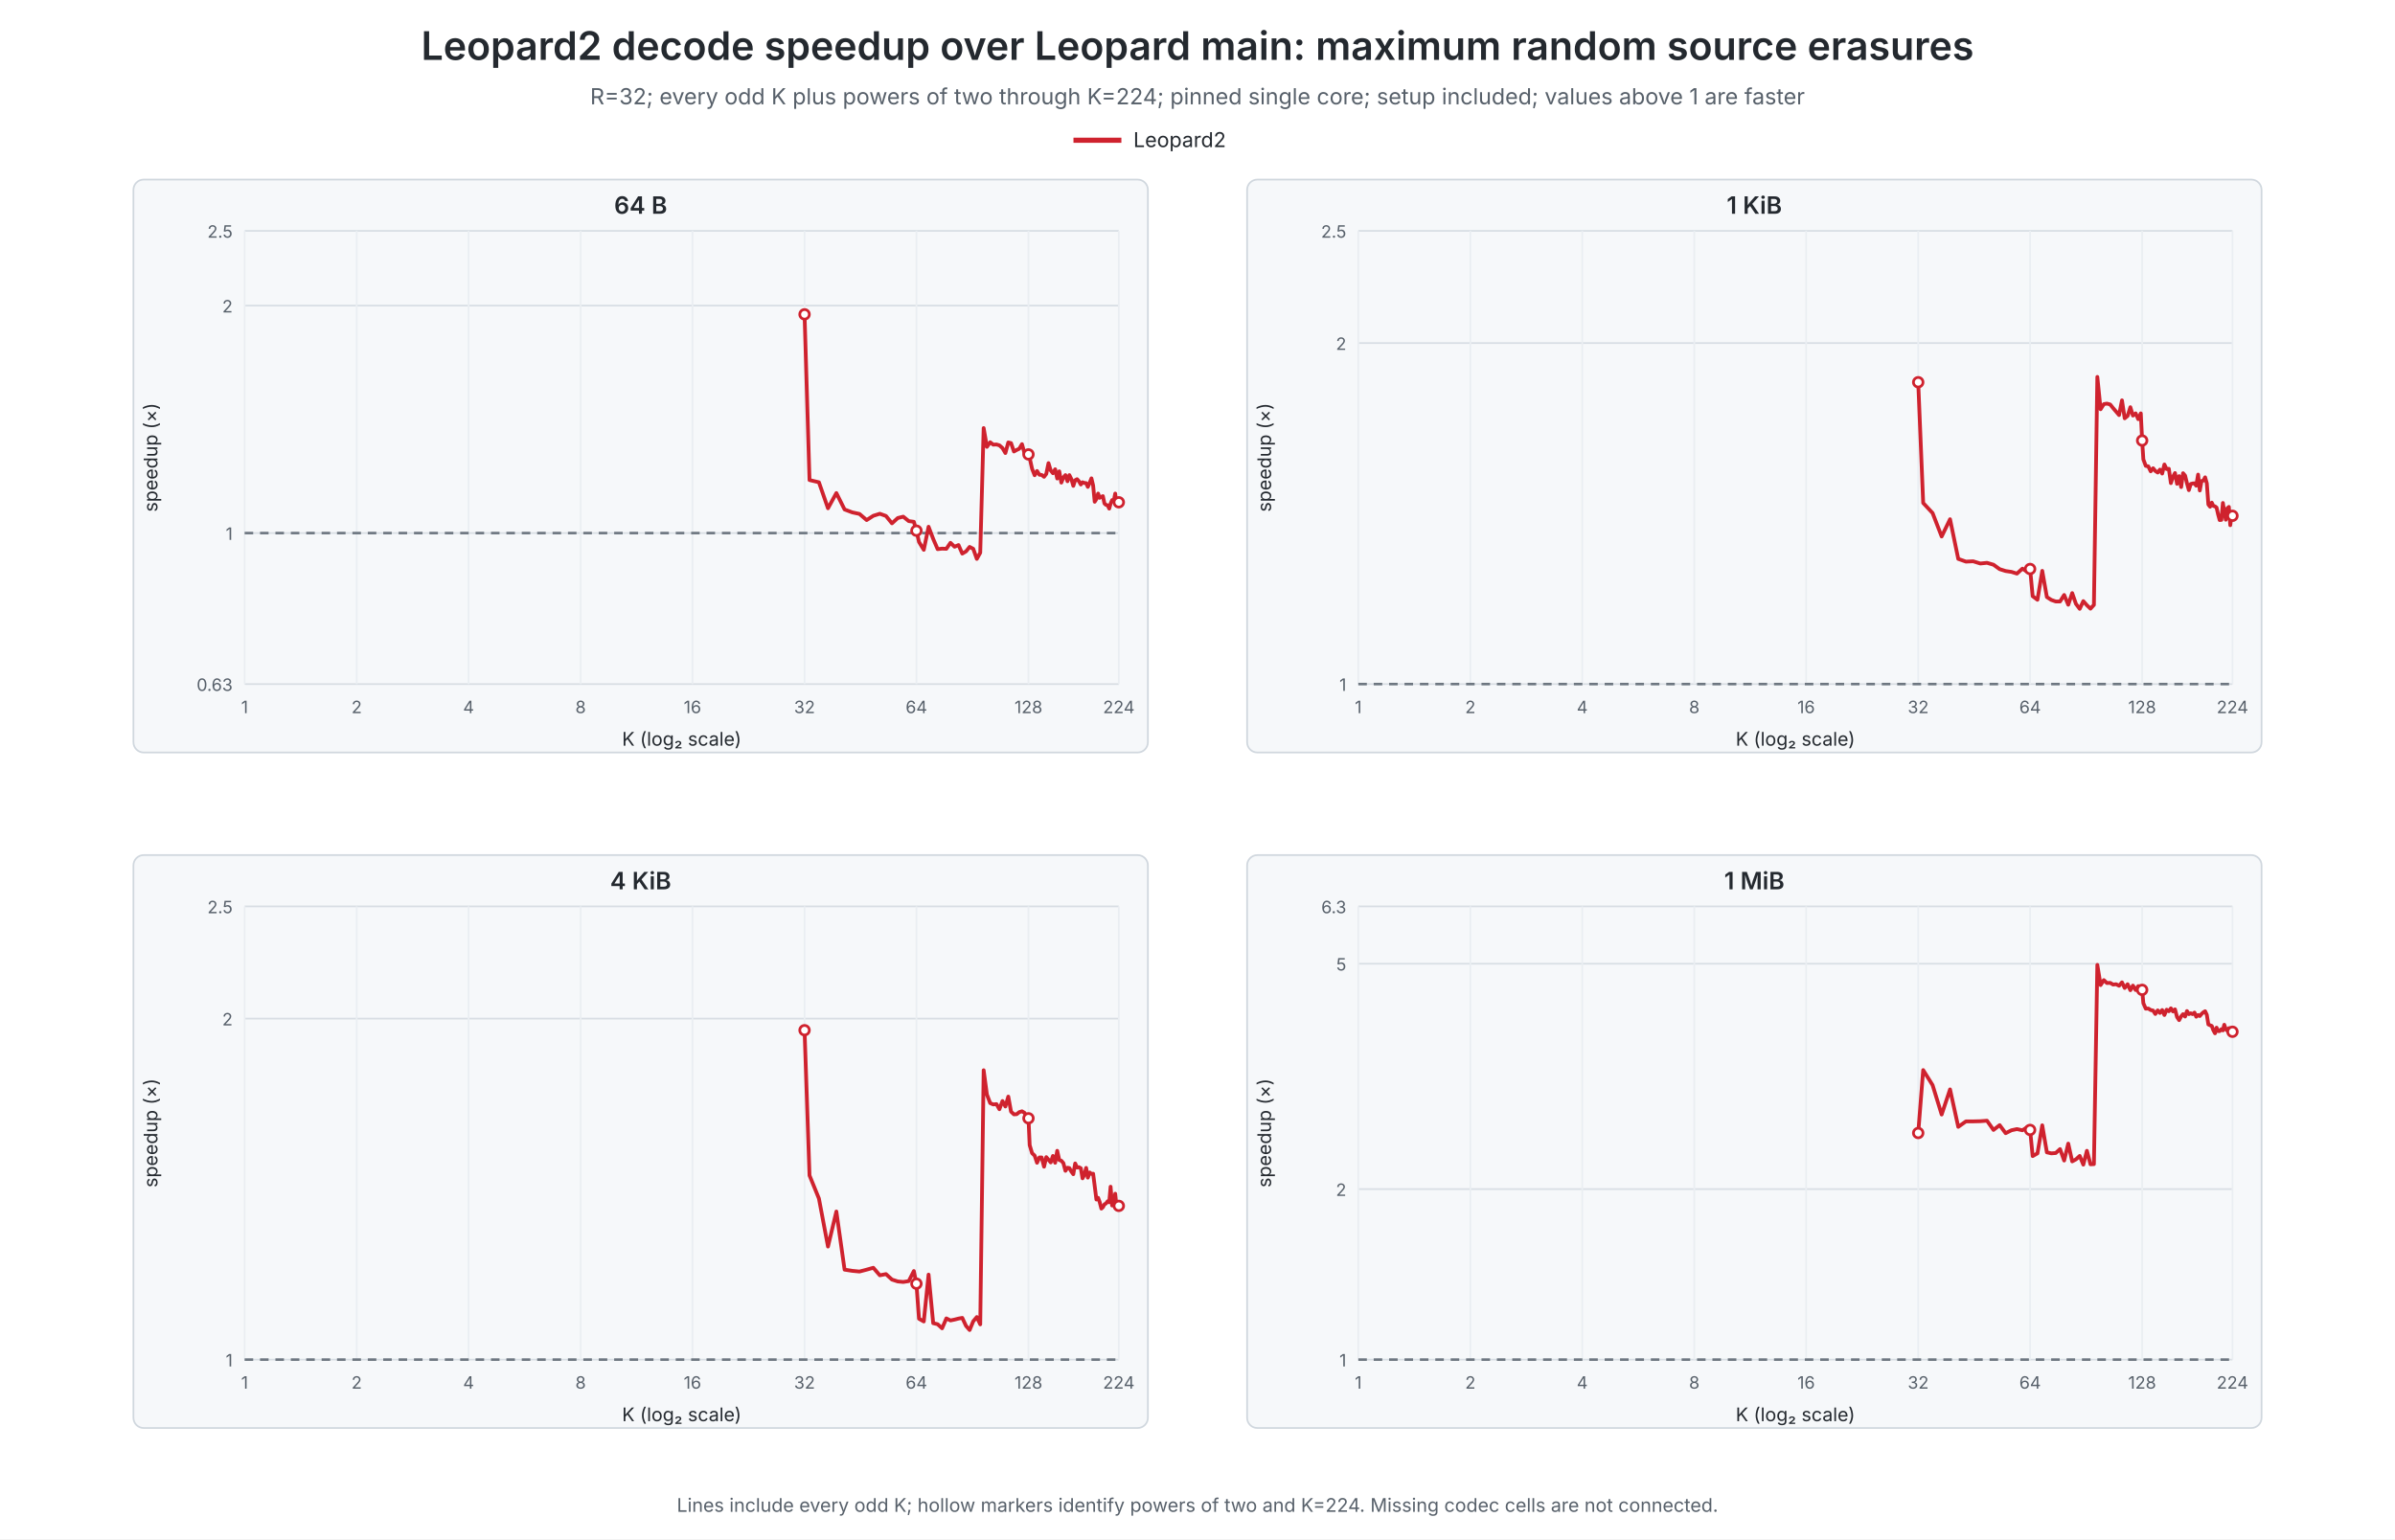
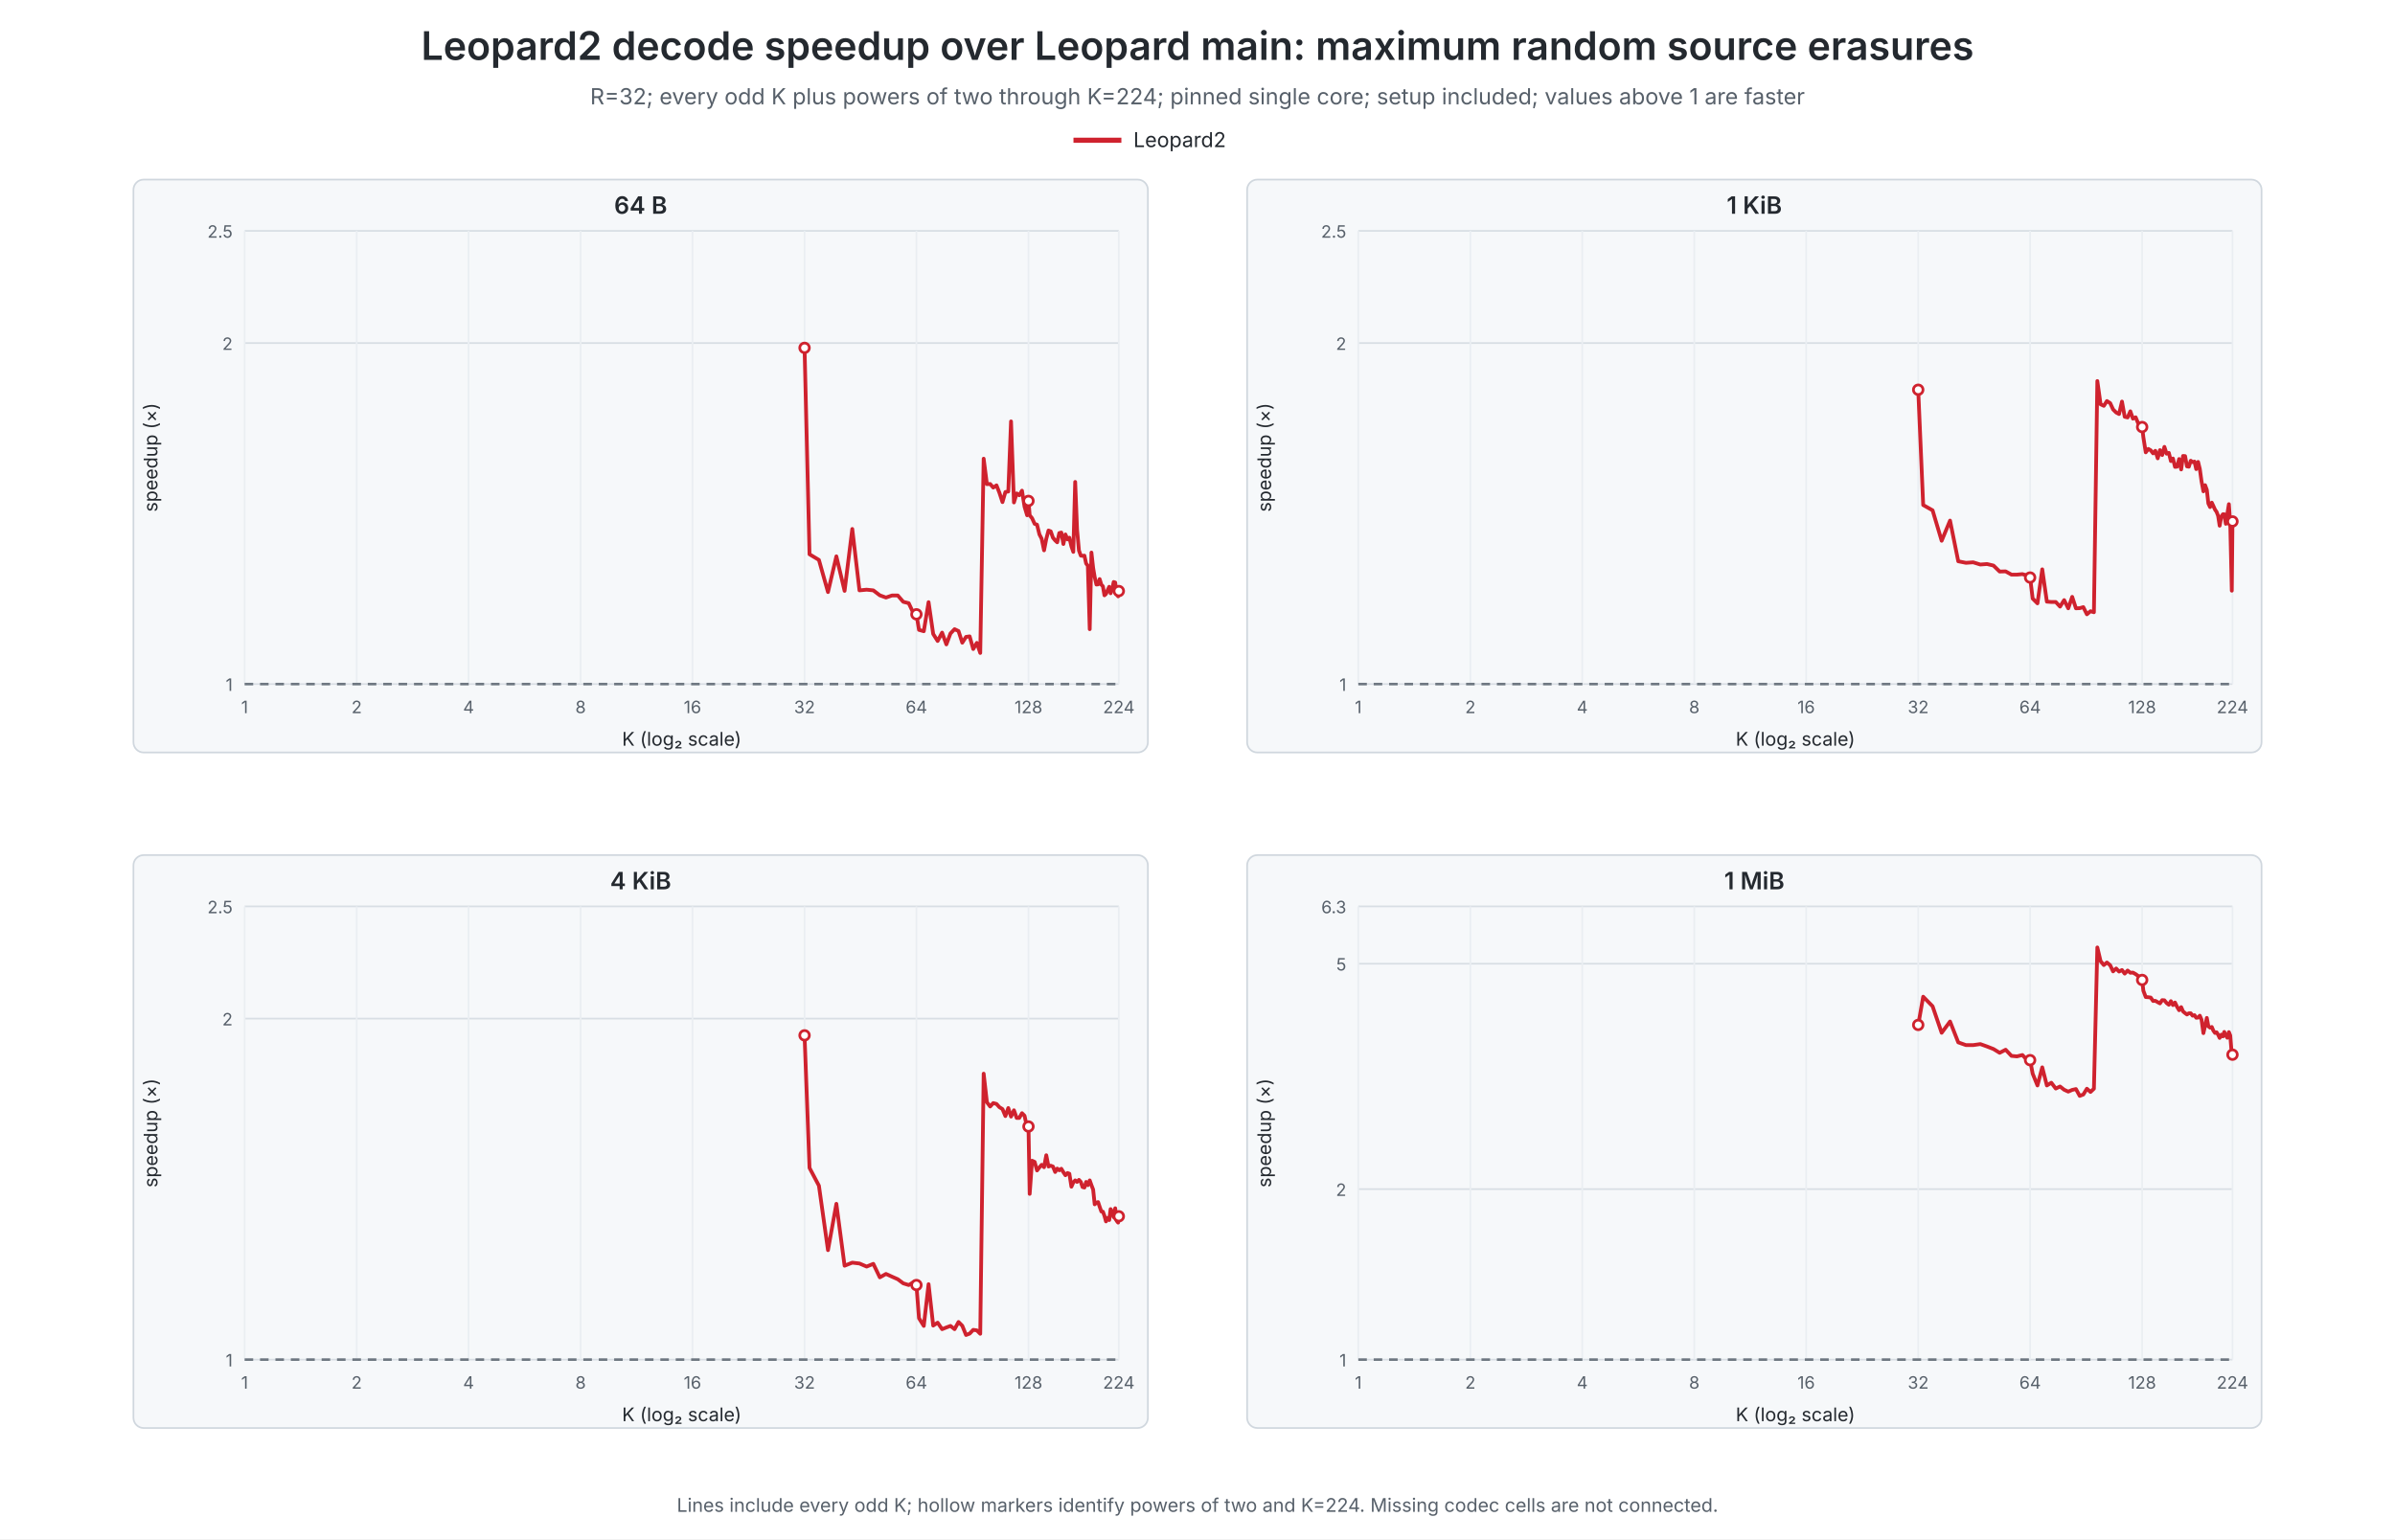
<svg xmlns="http://www.w3.org/2000/svg" width="1400" height="900" viewBox="0 0 1400 900">
  <rect width="100%" height="100%" fill="#ffffff" />
  <style>text { font-family: -apple-system,BlinkMacSystemFont,"Segoe UI",sans-serif; }</style>
  <text x="700.0" y="35.0" font-size="23" text-anchor="middle" font-weight="600" fill="#24292f">Leopard2 decode speedup over Leopard main: maximum random source erasures</text>
  <text x="700.0" y="61.0" font-size="13" text-anchor="middle" font-weight="normal" fill="#57606a">R=32; every odd K plus powers of two through K=224; pinned single core; setup included; values above 1 are faster</text>
  <line x1="627.5" y1="82" x2="655.5" y2="82" stroke="#cf222e" stroke-width="3" />
  <text x="662.5" y="86.0" font-size="12" text-anchor="start" font-weight="normal" fill="#24292f">Leopard2</text>
  <rect x="78.0" y="105.0" width="593.0" height="335.0" rx="6" fill="#f6f8fa" stroke="#d0d7de" />
  <text x="374.5" y="125.0" font-size="14" text-anchor="middle" font-weight="600" fill="#24292f">64 B</text>
  <line x1="143.0" y1="400.0" x2="654.0" y2="400.0" stroke="#d8dee4" stroke-width="1" />
-   <text x="136.0" y="404.0" font-size="10" text-anchor="end" font-weight="normal" fill="#57606a">0.63</text>
-   <line x1="143.0" y1="311.7" x2="654.0" y2="311.7" stroke="#d8dee4" stroke-width="1" />
-   <text x="136.0" y="315.7" font-size="10" text-anchor="end" font-weight="normal" fill="#57606a">1</text>
-   <line x1="143.0" y1="178.7" x2="654.0" y2="178.7" stroke="#d8dee4" stroke-width="1" />
-   <text x="136.0" y="182.7" font-size="10" text-anchor="end" font-weight="normal" fill="#57606a">2</text>
+   <text x="136.0" y="404.0" font-size="10" text-anchor="end" font-weight="normal" fill="#57606a">1</text>
+   <line x1="143.0" y1="200.6" x2="654.0" y2="200.6" stroke="#d8dee4" stroke-width="1" />
+   <text x="136.0" y="204.6" font-size="10" text-anchor="end" font-weight="normal" fill="#57606a">2</text>
  <line x1="143.0" y1="135.0" x2="654.0" y2="135.0" stroke="#d8dee4" stroke-width="1" />
  <text x="136.0" y="139.0" font-size="10" text-anchor="end" font-weight="normal" fill="#57606a">2.5</text>
  <line x1="143.0" y1="135.0" x2="143.0" y2="400.0" stroke="#eaeef2" stroke-width="1" />
  <text x="143.0" y="417.0" font-size="10" text-anchor="middle" font-weight="normal" fill="#57606a">1</text>
  <line x1="208.5" y1="135.0" x2="208.5" y2="400.0" stroke="#eaeef2" stroke-width="1" />
  <text x="208.5" y="417.0" font-size="10" text-anchor="middle" font-weight="normal" fill="#57606a">2</text>
  <line x1="273.9" y1="135.0" x2="273.9" y2="400.0" stroke="#eaeef2" stroke-width="1" />
  <text x="273.9" y="417.0" font-size="10" text-anchor="middle" font-weight="normal" fill="#57606a">4</text>
  <line x1="339.4" y1="135.0" x2="339.4" y2="400.0" stroke="#eaeef2" stroke-width="1" />
  <text x="339.4" y="417.0" font-size="10" text-anchor="middle" font-weight="normal" fill="#57606a">8</text>
  <line x1="404.8" y1="135.0" x2="404.8" y2="400.0" stroke="#eaeef2" stroke-width="1" />
  <text x="404.8" y="417.0" font-size="10" text-anchor="middle" font-weight="normal" fill="#57606a">16</text>
  <line x1="470.3" y1="135.0" x2="470.3" y2="400.0" stroke="#eaeef2" stroke-width="1" />
  <text x="470.3" y="417.0" font-size="10" text-anchor="middle" font-weight="normal" fill="#57606a">32</text>
  <line x1="535.7" y1="135.0" x2="535.7" y2="400.0" stroke="#eaeef2" stroke-width="1" />
  <text x="535.7" y="417.0" font-size="10" text-anchor="middle" font-weight="normal" fill="#57606a">64</text>
  <line x1="601.2" y1="135.0" x2="601.2" y2="400.0" stroke="#eaeef2" stroke-width="1" />
  <text x="601.2" y="417.0" font-size="10" text-anchor="middle" font-weight="normal" fill="#57606a">128</text>
  <line x1="654.0" y1="135.0" x2="654.0" y2="400.0" stroke="#eaeef2" stroke-width="1" />
  <text x="654.0" y="417.0" font-size="10" text-anchor="middle" font-weight="normal" fill="#57606a">224</text>
-   <line x1="143.0" y1="311.7" x2="654.0" y2="311.7" stroke="#6e7781" stroke-width="1.5" stroke-dasharray="5 4" />
-   <polyline points="470.3,183.8 473.2,280.7 478.7,282.0 484.0,297.2 488.9,288.3 493.7,297.9 498.2,299.6 502.4,300.5 506.6,304.1 510.5,301.6 514.3,300.4 517.9,301.7 521.4,306.0 524.8,302.9 528.0,302.1 531.2,304.7 534.2,305.1 535.7,310.3 537.2,316.9 540.0,321.5 542.8,308.0 545.5,315.1 548.1,321.1 550.7,320.8 553.2,320.9 555.6,317.4 558.0,319.7 560.3,318.7 562.5,323.7 564.7,322.4 566.8,319.8 568.9,320.9 571.0,326.8 573.0,323.2 575.0,250.3 576.9,261.3 578.8,258.6 580.6,260.0 582.5,259.9 584.2,260.4 586.0,262.0 587.7,264.9 589.4,258.7 591.0,259.1 592.7,264.0 594.3,263.1 595.8,262.4 597.4,259.7 598.9,265.1 600.4,264.9 601.2,265.7 601.9,267.8 603.3,274.1 604.8,277.9 606.2,275.4 607.6,277.6 608.9,277.7 610.3,278.8 611.6,277.1 612.9,270.8 614.2,275.1 615.5,276.7 616.8,274.4 618.0,279.8 619.2,275.6 620.4,282.2 621.6,279.2 622.8,277.8 624.0,281.4 625.1,277.8 626.3,280.2 627.4,284.1 628.5,280.8 629.6,280.2 630.7,281.4 631.8,283.3 632.8,282.0 633.9,282.4 634.9,282.5 635.9,284.7 637.0,282.2 638.0,279.7 639.0,283.9 639.9,293.4 640.9,291.8 641.9,288.6 642.8,291.1 643.8,290.5 644.7,290.1 645.6,294.4 646.5,295.2 647.5,295.5 648.4,297.4 649.2,294.5 650.1,292.4 651.0,293.2 651.9,288.6 652.7,295.5 653.6,294.1 654.0,293.7" fill="none" stroke="#cf222e" stroke-width="2.2" stroke-linejoin="round" stroke-linecap="round" />
-   <circle cx="470.3" cy="183.8" r="2.8" fill="#fff" stroke="#cf222e" stroke-width="1.6" />
-   <circle cx="535.7" cy="310.3" r="2.8" fill="#fff" stroke="#cf222e" stroke-width="1.6" />
-   <circle cx="601.2" cy="265.7" r="2.8" fill="#fff" stroke="#cf222e" stroke-width="1.6" />
-   <circle cx="654.0" cy="293.7" r="2.8" fill="#fff" stroke="#cf222e" stroke-width="1.6" />
+   <line x1="143.0" y1="400.0" x2="654.0" y2="400.0" stroke="#6e7781" stroke-width="1.5" stroke-dasharray="5 4" />
+   <polyline points="470.3,203.4 473.2,324.1 478.7,327.4 484.0,346.2 488.9,325.3 493.7,345.5 498.2,309.3 502.4,345.2 506.6,344.8 510.5,345.2 514.3,348.1 517.9,349.4 521.4,348.2 524.8,348.2 528.0,351.9 531.2,352.7 534.2,359.1 535.7,359.2 537.2,368.3 540.0,369.1 542.8,352.1 545.5,370.7 548.1,374.8 550.7,369.9 553.2,376.8 555.6,370.4 558.0,367.9 560.3,369.0 562.5,375.8 564.7,372.4 566.8,372.1 568.9,379.5 571.0,375.9 573.0,381.8 575.0,268.2 576.9,283.1 578.8,283.0 580.6,285.1 582.5,283.8 584.2,288.1 586.0,293.6 587.7,287.7 589.4,287.4 591.0,246.4 592.7,293.8 594.3,288.5 595.8,289.6 597.4,286.9 598.9,296.3 600.4,301.3 601.2,292.9 601.9,301.3 603.3,303.0 604.8,306.3 606.2,306.8 607.6,312.5 608.9,315.0 610.3,321.8 611.6,315.1 612.9,310.2 614.2,310.7 615.5,314.4 616.8,316.0 618.0,317.1 619.2,311.7 620.4,311.4 621.6,318.1 622.8,312.5 624.0,315.4 625.1,314.4 626.3,319.5 627.4,322.7 628.5,281.8 629.6,309.6 630.7,321.9 631.8,324.9 632.8,325.0 633.9,324.9 634.9,329.5 635.9,330.8 637.0,367.9 638.0,323.1 639.0,332.1 639.9,337.4 640.9,341.8 641.9,341.7 642.8,338.6 643.8,341.9 644.7,342.8 645.6,348.1 646.5,347.3 647.5,345.0 648.4,343.1 649.2,346.9 650.1,344.6 651.0,340.3 651.9,340.6 652.7,347.0 653.6,348.7 654.0,345.6" fill="none" stroke="#cf222e" stroke-width="2.2" stroke-linejoin="round" stroke-linecap="round" />
+   <circle cx="470.3" cy="203.4" r="2.8" fill="#fff" stroke="#cf222e" stroke-width="1.6" />
+   <circle cx="535.7" cy="359.2" r="2.8" fill="#fff" stroke="#cf222e" stroke-width="1.6" />
+   <circle cx="601.2" cy="292.9" r="2.8" fill="#fff" stroke="#cf222e" stroke-width="1.6" />
+   <circle cx="654.0" cy="345.6" r="2.8" fill="#fff" stroke="#cf222e" stroke-width="1.6" />
  <text x="398.5" y="436.0" font-size="11" text-anchor="middle" font-weight="normal" fill="#24292f">K (log₂ scale)</text>
  <text x="92.0" y="267.5" font-size="11" text-anchor="middle" font-weight="normal" fill="#24292f" transform="rotate(-90 92.0 267.5)">speedup (×)</text>
  <rect x="729.0" y="105.0" width="593.0" height="335.0" rx="6" fill="#f6f8fa" stroke="#d0d7de" />
  <text x="1025.5" y="125.0" font-size="14" text-anchor="middle" font-weight="600" fill="#24292f">1 KiB</text>
  <line x1="794.0" y1="400.0" x2="1305.0" y2="400.0" stroke="#d8dee4" stroke-width="1" />
  <text x="787.0" y="404.0" font-size="10" text-anchor="end" font-weight="normal" fill="#57606a">1</text>
  <line x1="794.0" y1="200.6" x2="1305.0" y2="200.6" stroke="#d8dee4" stroke-width="1" />
  <text x="787.0" y="204.6" font-size="10" text-anchor="end" font-weight="normal" fill="#57606a">2</text>
  <line x1="794.0" y1="135.0" x2="1305.0" y2="135.0" stroke="#d8dee4" stroke-width="1" />
  <text x="787.0" y="139.0" font-size="10" text-anchor="end" font-weight="normal" fill="#57606a">2.5</text>
  <line x1="794.0" y1="135.0" x2="794.0" y2="400.0" stroke="#eaeef2" stroke-width="1" />
  <text x="794.0" y="417.0" font-size="10" text-anchor="middle" font-weight="normal" fill="#57606a">1</text>
  <line x1="859.5" y1="135.0" x2="859.5" y2="400.0" stroke="#eaeef2" stroke-width="1" />
  <text x="859.5" y="417.0" font-size="10" text-anchor="middle" font-weight="normal" fill="#57606a">2</text>
  <line x1="924.9" y1="135.0" x2="924.9" y2="400.0" stroke="#eaeef2" stroke-width="1" />
  <text x="924.9" y="417.0" font-size="10" text-anchor="middle" font-weight="normal" fill="#57606a">4</text>
  <line x1="990.4" y1="135.0" x2="990.4" y2="400.0" stroke="#eaeef2" stroke-width="1" />
  <text x="990.4" y="417.0" font-size="10" text-anchor="middle" font-weight="normal" fill="#57606a">8</text>
  <line x1="1055.8" y1="135.0" x2="1055.8" y2="400.0" stroke="#eaeef2" stroke-width="1" />
  <text x="1055.8" y="417.0" font-size="10" text-anchor="middle" font-weight="normal" fill="#57606a">16</text>
  <line x1="1121.3" y1="135.0" x2="1121.3" y2="400.0" stroke="#eaeef2" stroke-width="1" />
  <text x="1121.3" y="417.0" font-size="10" text-anchor="middle" font-weight="normal" fill="#57606a">32</text>
  <line x1="1186.7" y1="135.0" x2="1186.7" y2="400.0" stroke="#eaeef2" stroke-width="1" />
  <text x="1186.7" y="417.0" font-size="10" text-anchor="middle" font-weight="normal" fill="#57606a">64</text>
  <line x1="1252.2" y1="135.0" x2="1252.2" y2="400.0" stroke="#eaeef2" stroke-width="1" />
  <text x="1252.2" y="417.0" font-size="10" text-anchor="middle" font-weight="normal" fill="#57606a">128</text>
  <line x1="1305.0" y1="135.0" x2="1305.0" y2="400.0" stroke="#eaeef2" stroke-width="1" />
  <text x="1305.0" y="417.0" font-size="10" text-anchor="middle" font-weight="normal" fill="#57606a">224</text>
  <line x1="794.0" y1="400.0" x2="1305.0" y2="400.0" stroke="#6e7781" stroke-width="1.5" stroke-dasharray="5 4" />
-   <polyline points="1121.3,223.5 1124.2,294.1 1129.7,300.0 1135.0,313.7 1139.9,303.6 1144.7,326.8 1149.2,328.4 1153.4,328.2 1157.6,329.5 1161.5,329.1 1165.3,330.2 1168.9,332.8 1172.4,333.9 1175.8,334.4 1179.0,335.4 1182.2,332.5 1185.2,334.4 1186.7,332.7 1188.2,348.6 1191.0,350.7 1193.8,333.8 1196.5,349.1 1199.1,350.8 1201.7,351.7 1204.2,351.7 1206.6,347.9 1209.0,353.6 1211.3,346.8 1213.5,353.1 1215.7,356.0 1217.8,351.5 1219.9,353.9 1222.0,355.9 1224.0,353.7 1226.0,220.4 1227.9,239.3 1229.8,236.3 1231.6,236.0 1233.5,236.5 1235.2,238.6 1237.0,240.7 1238.7,242.7 1240.4,234.1 1242.0,244.6 1243.7,243.2 1245.3,238.1 1246.8,243.0 1248.4,241.7 1249.9,245.1 1251.4,241.7 1252.2,257.6 1252.9,268.6 1254.3,272.4 1255.8,272.7 1257.2,275.6 1258.6,273.8 1259.9,275.4 1261.3,276.3 1262.6,274.6 1263.9,276.9 1265.2,271.6 1266.5,274.3 1267.8,274.1 1269.0,282.5 1270.2,278.8 1271.4,276.6 1272.6,282.9 1273.8,278.4 1275.0,284.8 1276.1,276.7 1277.3,278.1 1278.4,282.6 1279.5,286.6 1280.6,283.0 1281.7,282.7 1282.8,282.6 1283.8,284.0 1284.9,277.5 1285.9,286.8 1286.9,281.3 1288.0,281.0 1289.0,279.1 1290.0,282.6 1290.9,295.0 1291.9,296.3 1292.9,293.9 1293.8,295.8 1294.8,296.1 1295.7,296.8 1296.6,300.8 1297.5,304.1 1298.5,304.0 1299.4,294.1 1300.2,299.2 1301.1,303.9 1302.0,297.2 1302.9,296.4 1303.7,307.1 1304.6,300.3 1305.0,301.6" fill="none" stroke="#cf222e" stroke-width="2.2" stroke-linejoin="round" stroke-linecap="round" />
-   <circle cx="1121.3" cy="223.5" r="2.8" fill="#fff" stroke="#cf222e" stroke-width="1.6" />
-   <circle cx="1186.7" cy="332.7" r="2.8" fill="#fff" stroke="#cf222e" stroke-width="1.6" />
-   <circle cx="1252.2" cy="257.6" r="2.8" fill="#fff" stroke="#cf222e" stroke-width="1.6" />
-   <circle cx="1305.0" cy="301.6" r="2.8" fill="#fff" stroke="#cf222e" stroke-width="1.6" />
+   <polyline points="1121.3,227.9 1124.2,295.3 1129.7,298.4 1135.0,316.2 1139.9,304.4 1144.7,328.2 1149.2,329.1 1153.4,328.8 1157.6,330.1 1161.5,329.8 1165.3,330.7 1168.9,334.2 1172.4,334.1 1175.8,336.0 1179.0,336.0 1182.2,335.7 1185.2,336.6 1186.7,337.7 1188.2,350.0 1191.0,352.8 1193.8,332.9 1196.5,351.8 1199.1,352.0 1201.7,352.0 1204.2,354.7 1206.6,350.9 1209.0,355.7 1211.3,349.0 1213.5,355.7 1215.7,355.6 1217.8,355.0 1219.9,359.2 1222.0,357.4 1224.0,358.0 1226.0,222.8 1227.9,236.4 1229.8,237.3 1231.6,234.5 1233.5,235.7 1235.2,239.4 1237.0,241.2 1238.7,242.1 1240.4,234.8 1242.0,243.7 1243.7,244.1 1245.3,240.5 1246.8,244.8 1248.4,244.0 1249.9,247.6 1251.4,247.7 1252.2,249.7 1252.9,255.6 1254.3,264.5 1255.8,262.5 1257.2,263.3 1258.6,265.1 1259.9,263.6 1261.3,268.0 1262.6,263.2 1263.9,266.1 1265.2,261.3 1266.5,265.3 1267.8,264.8 1269.0,269.6 1270.2,268.1 1271.4,273.0 1272.6,272.9 1273.8,268.4 1275.0,274.5 1276.1,266.6 1277.3,266.7 1278.4,272.7 1279.5,272.9 1280.6,269.4 1281.7,270.2 1282.8,269.9 1283.8,274.3 1284.9,270.1 1285.9,274.2 1286.9,281.4 1288.0,287.3 1289.0,283.7 1290.0,286.4 1290.9,294.4 1291.9,296.5 1292.9,293.9 1293.8,295.8 1294.8,298.0 1295.7,299.3 1296.6,301.6 1297.5,307.4 1298.5,302.0 1299.4,300.7 1300.2,300.7 1301.1,306.3 1302.0,300.4 1302.9,294.8 1303.7,306.6 1304.6,345.4 1305.0,304.9" fill="none" stroke="#cf222e" stroke-width="2.2" stroke-linejoin="round" stroke-linecap="round" />
+   <circle cx="1121.3" cy="227.9" r="2.8" fill="#fff" stroke="#cf222e" stroke-width="1.6" />
+   <circle cx="1186.7" cy="337.7" r="2.8" fill="#fff" stroke="#cf222e" stroke-width="1.6" />
+   <circle cx="1252.2" cy="249.7" r="2.8" fill="#fff" stroke="#cf222e" stroke-width="1.6" />
+   <circle cx="1305.0" cy="304.9" r="2.8" fill="#fff" stroke="#cf222e" stroke-width="1.6" />
  <text x="1049.5" y="436.0" font-size="11" text-anchor="middle" font-weight="normal" fill="#24292f">K (log₂ scale)</text>
  <text x="743.0" y="267.5" font-size="11" text-anchor="middle" font-weight="normal" fill="#24292f" transform="rotate(-90 743.0 267.5)">speedup (×)</text>
  <rect x="78.0" y="500.0" width="593.0" height="335.0" rx="6" fill="#f6f8fa" stroke="#d0d7de" />
  <text x="374.5" y="520.0" font-size="14" text-anchor="middle" font-weight="600" fill="#24292f">4 KiB</text>
  <line x1="143.0" y1="795.0" x2="654.0" y2="795.0" stroke="#d8dee4" stroke-width="1" />
  <text x="136.0" y="799.0" font-size="10" text-anchor="end" font-weight="normal" fill="#57606a">1</text>
  <line x1="143.0" y1="595.6" x2="654.0" y2="595.6" stroke="#d8dee4" stroke-width="1" />
  <text x="136.0" y="599.6" font-size="10" text-anchor="end" font-weight="normal" fill="#57606a">2</text>
  <line x1="143.0" y1="530.0" x2="654.0" y2="530.0" stroke="#d8dee4" stroke-width="1" />
  <text x="136.0" y="534.0" font-size="10" text-anchor="end" font-weight="normal" fill="#57606a">2.5</text>
  <line x1="143.0" y1="530.0" x2="143.0" y2="795.0" stroke="#eaeef2" stroke-width="1" />
  <text x="143.0" y="812.0" font-size="10" text-anchor="middle" font-weight="normal" fill="#57606a">1</text>
  <line x1="208.5" y1="530.0" x2="208.5" y2="795.0" stroke="#eaeef2" stroke-width="1" />
  <text x="208.5" y="812.0" font-size="10" text-anchor="middle" font-weight="normal" fill="#57606a">2</text>
  <line x1="273.9" y1="530.0" x2="273.9" y2="795.0" stroke="#eaeef2" stroke-width="1" />
  <text x="273.9" y="812.0" font-size="10" text-anchor="middle" font-weight="normal" fill="#57606a">4</text>
  <line x1="339.4" y1="530.0" x2="339.4" y2="795.0" stroke="#eaeef2" stroke-width="1" />
  <text x="339.4" y="812.0" font-size="10" text-anchor="middle" font-weight="normal" fill="#57606a">8</text>
  <line x1="404.8" y1="530.0" x2="404.8" y2="795.0" stroke="#eaeef2" stroke-width="1" />
  <text x="404.8" y="812.0" font-size="10" text-anchor="middle" font-weight="normal" fill="#57606a">16</text>
  <line x1="470.3" y1="530.0" x2="470.3" y2="795.0" stroke="#eaeef2" stroke-width="1" />
  <text x="470.3" y="812.0" font-size="10" text-anchor="middle" font-weight="normal" fill="#57606a">32</text>
  <line x1="535.7" y1="530.0" x2="535.7" y2="795.0" stroke="#eaeef2" stroke-width="1" />
  <text x="535.7" y="812.0" font-size="10" text-anchor="middle" font-weight="normal" fill="#57606a">64</text>
  <line x1="601.2" y1="530.0" x2="601.2" y2="795.0" stroke="#eaeef2" stroke-width="1" />
  <text x="601.2" y="812.0" font-size="10" text-anchor="middle" font-weight="normal" fill="#57606a">128</text>
  <line x1="654.0" y1="530.0" x2="654.0" y2="795.0" stroke="#eaeef2" stroke-width="1" />
  <text x="654.0" y="812.0" font-size="10" text-anchor="middle" font-weight="normal" fill="#57606a">224</text>
  <line x1="143.0" y1="795.0" x2="654.0" y2="795.0" stroke="#6e7781" stroke-width="1.5" stroke-dasharray="5 4" />
-   <polyline points="470.3,602.4 473.2,687.3 478.7,700.8 484.0,728.9 488.9,708.4 493.7,742.4 498.2,743.1 502.4,743.5 506.6,742.4 510.5,741.3 514.3,745.7 517.9,745.0 521.4,748.2 524.8,749.3 528.0,749.6 531.2,749.1 534.2,743.2 535.7,750.6 537.2,771.1 540.0,772.7 542.8,745.3 545.5,773.7 548.1,774.3 550.7,776.7 553.2,770.9 555.6,772.1 558.0,771.6 560.3,771.0 562.5,770.6 564.7,775.3 566.8,777.7 568.9,772.6 571.0,770.1 573.0,774.4 575.0,625.8 576.9,640.0 578.8,645.0 580.6,645.8 582.5,645.6 584.2,648.6 586.0,643.8 587.7,647.0 589.4,641.2 591.0,650.0 592.7,651.6 594.3,651.5 595.8,650.3 597.4,649.8 598.9,650.7 600.4,653.8 601.2,653.9 601.9,669.6 603.3,674.3 604.8,675.7 606.2,679.9 607.6,676.8 608.9,676.8 610.3,682.2 611.6,676.6 612.9,678.1 614.2,679.7 615.5,675.9 616.8,679.9 618.0,672.9 619.2,678.3 620.4,678.7 621.6,680.1 622.8,684.6 624.0,682.8 625.1,683.0 626.3,685.1 627.4,686.6 628.5,680.3 629.6,682.7 630.7,682.5 631.8,683.1 632.8,689.0 633.9,686.8 634.9,682.9 635.9,688.6 637.0,685.6 638.0,686.4 639.0,686.3 639.9,693.4 640.9,701.4 641.9,700.4 642.8,702.8 643.8,706.7 644.7,705.9 645.6,704.2 646.5,703.7 647.5,702.4 648.4,703.0 649.2,693.9 650.1,704.9 651.0,704.1 651.9,698.0 652.7,705.5 653.6,705.6 654.0,705.1" fill="none" stroke="#cf222e" stroke-width="2.2" stroke-linejoin="round" stroke-linecap="round" />
-   <circle cx="470.3" cy="602.4" r="2.8" fill="#fff" stroke="#cf222e" stroke-width="1.6" />
-   <circle cx="535.7" cy="750.6" r="2.8" fill="#fff" stroke="#cf222e" stroke-width="1.6" />
-   <circle cx="601.2" cy="653.9" r="2.8" fill="#fff" stroke="#cf222e" stroke-width="1.6" />
-   <circle cx="654.0" cy="705.1" r="2.8" fill="#fff" stroke="#cf222e" stroke-width="1.6" />
+   <polyline points="470.3,605.4 473.2,682.9 478.7,693.3 484.0,731.0 488.9,703.9 493.7,740.1 498.2,738.3 502.4,738.8 506.6,740.6 510.5,739.0 514.3,746.9 517.9,744.9 521.4,746.5 524.8,748.0 528.0,750.4 531.2,751.4 534.2,749.6 535.7,751.4 537.2,770.8 540.0,775.3 542.8,750.9 545.5,775.1 548.1,773.4 550.7,777.2 553.2,776.2 555.6,775.3 558.0,777.2 560.3,773.0 562.5,775.2 564.7,780.6 566.8,779.8 568.9,777.6 571.0,777.9 573.0,779.9 575.0,627.8 576.9,644.5 578.8,647.0 580.6,645.0 582.5,645.5 584.2,647.4 586.0,648.5 587.7,652.6 589.4,647.9 591.0,652.9 592.7,649.2 594.3,653.7 595.8,653.7 597.4,650.9 598.9,652.4 600.4,659.3 601.2,658.7 601.9,698.1 603.3,678.7 604.8,679.4 606.2,684.4 607.6,682.6 608.9,681.1 610.3,682.5 611.6,675.5 612.9,682.1 614.2,681.6 615.5,682.1 616.8,685.3 618.0,683.3 619.2,684.3 620.4,683.4 621.6,685.4 622.8,687.2 624.0,685.9 625.1,686.3 626.3,693.9 627.4,691.4 628.5,690.2 629.6,691.1 630.7,689.9 631.8,691.1 632.8,694.1 633.9,694.4 634.9,691.1 635.9,693.0 637.0,690.2 638.0,693.0 639.0,695.6 639.9,704.2 640.9,703.2 641.9,702.9 642.8,705.6 643.8,708.4 644.7,708.5 645.6,710.9 646.5,714.2 647.5,712.1 648.4,713.4 649.2,707.0 650.1,708.4 651.0,711.7 651.9,706.5 652.7,713.8 653.6,714.9 654.0,711.2" fill="none" stroke="#cf222e" stroke-width="2.2" stroke-linejoin="round" stroke-linecap="round" />
+   <circle cx="470.3" cy="605.4" r="2.8" fill="#fff" stroke="#cf222e" stroke-width="1.6" />
+   <circle cx="535.7" cy="751.4" r="2.8" fill="#fff" stroke="#cf222e" stroke-width="1.6" />
+   <circle cx="601.2" cy="658.7" r="2.8" fill="#fff" stroke="#cf222e" stroke-width="1.6" />
+   <circle cx="654.0" cy="711.2" r="2.8" fill="#fff" stroke="#cf222e" stroke-width="1.6" />
  <text x="398.5" y="831.0" font-size="11" text-anchor="middle" font-weight="normal" fill="#24292f">K (log₂ scale)</text>
  <text x="92.0" y="662.5" font-size="11" text-anchor="middle" font-weight="normal" fill="#24292f" transform="rotate(-90 92.0 662.5)">speedup (×)</text>
  <rect x="729.0" y="500.0" width="593.0" height="335.0" rx="6" fill="#f6f8fa" stroke="#d0d7de" />
  <text x="1025.5" y="520.0" font-size="14" text-anchor="middle" font-weight="600" fill="#24292f">1 MiB</text>
  <line x1="794.0" y1="795.0" x2="1305.0" y2="795.0" stroke="#d8dee4" stroke-width="1" />
  <text x="787.0" y="799.0" font-size="10" text-anchor="end" font-weight="normal" fill="#57606a">1</text>
  <line x1="794.0" y1="695.3" x2="1305.0" y2="695.3" stroke="#d8dee4" stroke-width="1" />
  <text x="787.0" y="699.3" font-size="10" text-anchor="end" font-weight="normal" fill="#57606a">2</text>
  <line x1="794.0" y1="563.5" x2="1305.0" y2="563.5" stroke="#d8dee4" stroke-width="1" />
  <text x="787.0" y="567.5" font-size="10" text-anchor="end" font-weight="normal" fill="#57606a">5</text>
  <line x1="794.0" y1="530.0" x2="1305.0" y2="530.0" stroke="#d8dee4" stroke-width="1" />
  <text x="787.0" y="534.0" font-size="10" text-anchor="end" font-weight="normal" fill="#57606a">6.3</text>
  <line x1="794.0" y1="530.0" x2="794.0" y2="795.0" stroke="#eaeef2" stroke-width="1" />
  <text x="794.0" y="812.0" font-size="10" text-anchor="middle" font-weight="normal" fill="#57606a">1</text>
  <line x1="859.5" y1="530.0" x2="859.5" y2="795.0" stroke="#eaeef2" stroke-width="1" />
  <text x="859.5" y="812.0" font-size="10" text-anchor="middle" font-weight="normal" fill="#57606a">2</text>
  <line x1="924.9" y1="530.0" x2="924.9" y2="795.0" stroke="#eaeef2" stroke-width="1" />
  <text x="924.9" y="812.0" font-size="10" text-anchor="middle" font-weight="normal" fill="#57606a">4</text>
  <line x1="990.4" y1="530.0" x2="990.4" y2="795.0" stroke="#eaeef2" stroke-width="1" />
  <text x="990.4" y="812.0" font-size="10" text-anchor="middle" font-weight="normal" fill="#57606a">8</text>
  <line x1="1055.8" y1="530.0" x2="1055.8" y2="795.0" stroke="#eaeef2" stroke-width="1" />
  <text x="1055.8" y="812.0" font-size="10" text-anchor="middle" font-weight="normal" fill="#57606a">16</text>
  <line x1="1121.3" y1="530.0" x2="1121.3" y2="795.0" stroke="#eaeef2" stroke-width="1" />
  <text x="1121.3" y="812.0" font-size="10" text-anchor="middle" font-weight="normal" fill="#57606a">32</text>
  <line x1="1186.7" y1="530.0" x2="1186.7" y2="795.0" stroke="#eaeef2" stroke-width="1" />
  <text x="1186.7" y="812.0" font-size="10" text-anchor="middle" font-weight="normal" fill="#57606a">64</text>
  <line x1="1252.2" y1="530.0" x2="1252.2" y2="795.0" stroke="#eaeef2" stroke-width="1" />
  <text x="1252.2" y="812.0" font-size="10" text-anchor="middle" font-weight="normal" fill="#57606a">128</text>
  <line x1="1305.0" y1="530.0" x2="1305.0" y2="795.0" stroke="#eaeef2" stroke-width="1" />
  <text x="1305.0" y="812.0" font-size="10" text-anchor="middle" font-weight="normal" fill="#57606a">224</text>
  <line x1="794.0" y1="795.0" x2="1305.0" y2="795.0" stroke="#6e7781" stroke-width="1.5" stroke-dasharray="5 4" />
-   <polyline points="1121.3,662.5 1124.2,625.7 1129.7,634.5 1135.0,651.7 1139.9,637.0 1144.7,658.9 1149.2,655.7 1153.4,655.7 1157.6,655.6 1161.5,655.3 1165.3,660.7 1168.9,657.9 1172.4,662.6 1175.8,660.9 1179.0,660.2 1182.2,660.9 1185.2,659.0 1186.7,660.7 1188.2,676.0 1191.0,674.4 1193.8,658.0 1196.5,673.8 1199.1,674.4 1201.7,674.2 1204.2,671.9 1206.6,678.6 1209.0,668.7 1211.3,679.1 1213.5,677.9 1215.7,675.9 1217.8,681.0 1219.9,672.9 1222.0,680.8 1224.0,680.7 1226.0,564.2 1227.9,576.0 1229.8,573.1 1231.6,574.8 1233.5,574.7 1235.2,575.7 1237.0,575.5 1238.7,576.4 1240.4,574.4 1242.0,577.7 1243.7,575.5 1245.3,579.0 1246.8,576.3 1248.4,578.9 1249.9,576.6 1251.4,579.0 1252.2,578.8 1252.9,586.6 1254.3,589.8 1255.8,589.7 1257.2,590.6 1258.6,590.9 1259.9,592.9 1261.3,590.8 1262.6,592.3 1263.9,590.6 1265.2,593.5 1266.5,590.4 1267.8,591.3 1269.0,589.6 1270.2,591.4 1271.4,590.2 1272.6,594.7 1273.8,596.5 1275.0,594.3 1276.1,593.0 1277.3,594.4 1278.4,591.2 1279.5,593.0 1280.6,592.5 1281.7,593.0 1282.8,592.1 1283.8,594.5 1284.9,593.5 1285.9,594.1 1286.9,592.9 1288.0,591.9 1289.0,591.3 1290.0,593.4 1290.9,599.0 1291.9,599.5 1292.9,599.9 1293.8,602.4 1294.8,604.2 1295.7,600.9 1296.6,602.9 1297.5,602.9 1298.5,601.8 1299.4,602.5 1300.2,599.2 1301.1,601.8 1302.0,602.7 1302.9,601.2 1303.7,601.4 1304.6,602.8 1305.0,603.3" fill="none" stroke="#cf222e" stroke-width="2.2" stroke-linejoin="round" stroke-linecap="round" />
-   <circle cx="1121.3" cy="662.5" r="2.8" fill="#fff" stroke="#cf222e" stroke-width="1.6" />
-   <circle cx="1186.7" cy="660.7" r="2.8" fill="#fff" stroke="#cf222e" stroke-width="1.6" />
-   <circle cx="1252.2" cy="578.8" r="2.8" fill="#fff" stroke="#cf222e" stroke-width="1.6" />
-   <circle cx="1305.0" cy="603.3" r="2.8" fill="#fff" stroke="#cf222e" stroke-width="1.6" />
+   <polyline points="1121.3,599.3 1124.2,582.8 1129.7,588.4 1135.0,603.9 1139.9,597.3 1144.7,609.5 1149.2,611.1 1153.4,611.1 1157.6,610.5 1161.5,611.9 1165.3,613.4 1168.9,615.6 1172.4,613.8 1175.8,617.4 1179.0,617.7 1182.2,616.9 1185.2,620.1 1186.7,619.9 1188.2,627.8 1191.0,634.7 1193.8,624.1 1196.5,634.7 1199.1,633.1 1201.7,636.5 1204.2,635.3 1206.6,637.2 1209.0,638.3 1211.3,637.3 1213.5,636.8 1215.7,640.8 1217.8,640.0 1219.9,636.6 1222.0,638.5 1224.0,636.6 1226.0,554.0 1227.9,562.0 1229.8,564.3 1231.6,562.8 1233.5,564.4 1235.2,568.0 1237.0,566.3 1238.7,568.1 1240.4,567.2 1242.0,569.3 1243.7,567.5 1245.3,568.8 1246.8,568.7 1248.4,569.6 1249.9,570.7 1251.4,572.7 1252.2,573.0 1252.9,579.3 1254.3,583.0 1255.8,583.1 1257.2,583.3 1258.6,585.3 1259.9,585.2 1261.3,586.0 1262.6,586.7 1263.9,584.8 1265.2,584.9 1266.5,586.5 1267.8,587.5 1269.0,585.4 1270.2,587.7 1271.4,586.2 1272.6,588.7 1273.8,590.7 1275.0,588.9 1276.1,591.4 1277.3,592.4 1278.4,593.2 1279.5,592.5 1280.6,592.5 1281.7,593.9 1282.8,593.6 1283.8,595.1 1284.9,595.0 1285.9,593.9 1286.9,596.2 1288.0,604.1 1289.0,599.8 1290.0,595.2 1290.9,600.1 1291.9,600.9 1292.9,600.5 1293.8,602.6 1294.8,604.0 1295.7,603.6 1296.6,605.0 1297.5,606.9 1298.5,605.0 1299.4,606.0 1300.2,603.4 1301.1,605.5 1302.0,606.8 1302.9,603.5 1303.7,605.5 1304.6,616.8 1305.0,616.7" fill="none" stroke="#cf222e" stroke-width="2.2" stroke-linejoin="round" stroke-linecap="round" />
+   <circle cx="1121.3" cy="599.3" r="2.8" fill="#fff" stroke="#cf222e" stroke-width="1.6" />
+   <circle cx="1186.7" cy="619.9" r="2.8" fill="#fff" stroke="#cf222e" stroke-width="1.6" />
+   <circle cx="1252.2" cy="573.0" r="2.8" fill="#fff" stroke="#cf222e" stroke-width="1.6" />
+   <circle cx="1305.0" cy="616.7" r="2.8" fill="#fff" stroke="#cf222e" stroke-width="1.6" />
  <text x="1049.5" y="831.0" font-size="11" text-anchor="middle" font-weight="normal" fill="#24292f">K (log₂ scale)</text>
  <text x="743.0" y="662.5" font-size="11" text-anchor="middle" font-weight="normal" fill="#24292f" transform="rotate(-90 743.0 662.5)">speedup (×)</text>
  <text x="700.0" y="884.0" font-size="11" text-anchor="middle" font-weight="normal" fill="#57606a">Lines include every odd K; hollow markers identify powers of two and K=224. Missing codec cells are not connected.</text>
</svg>
